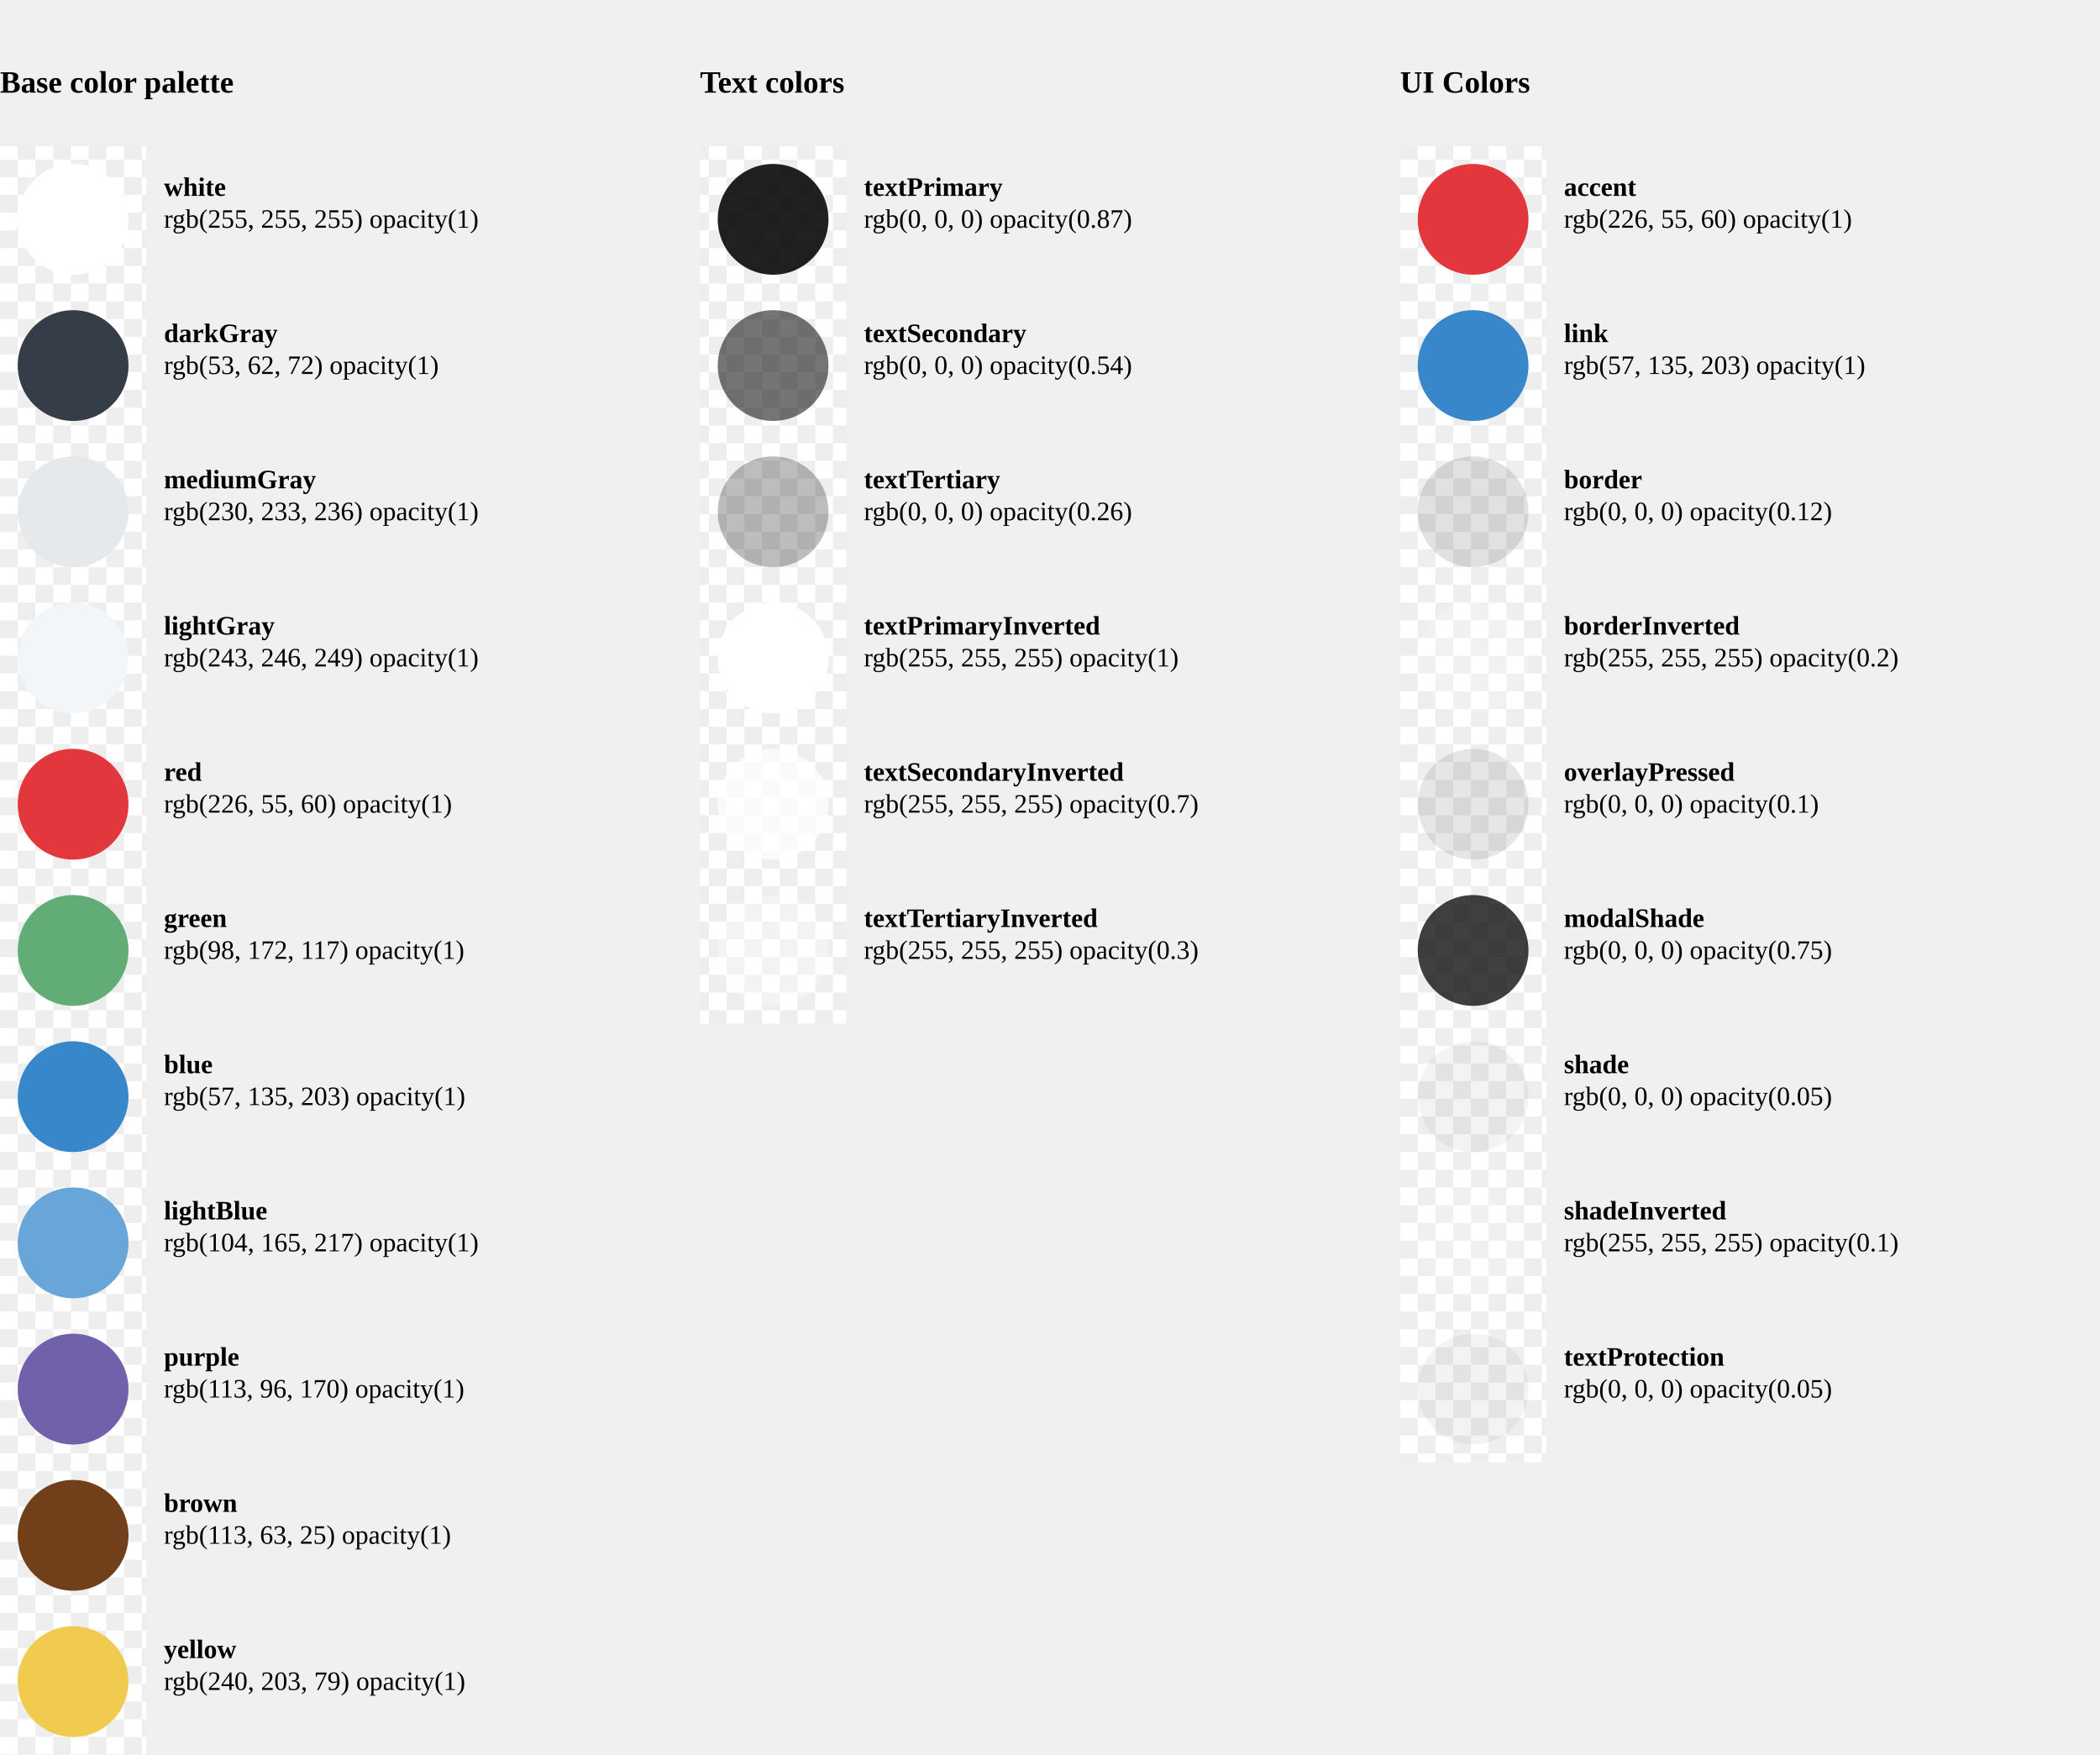
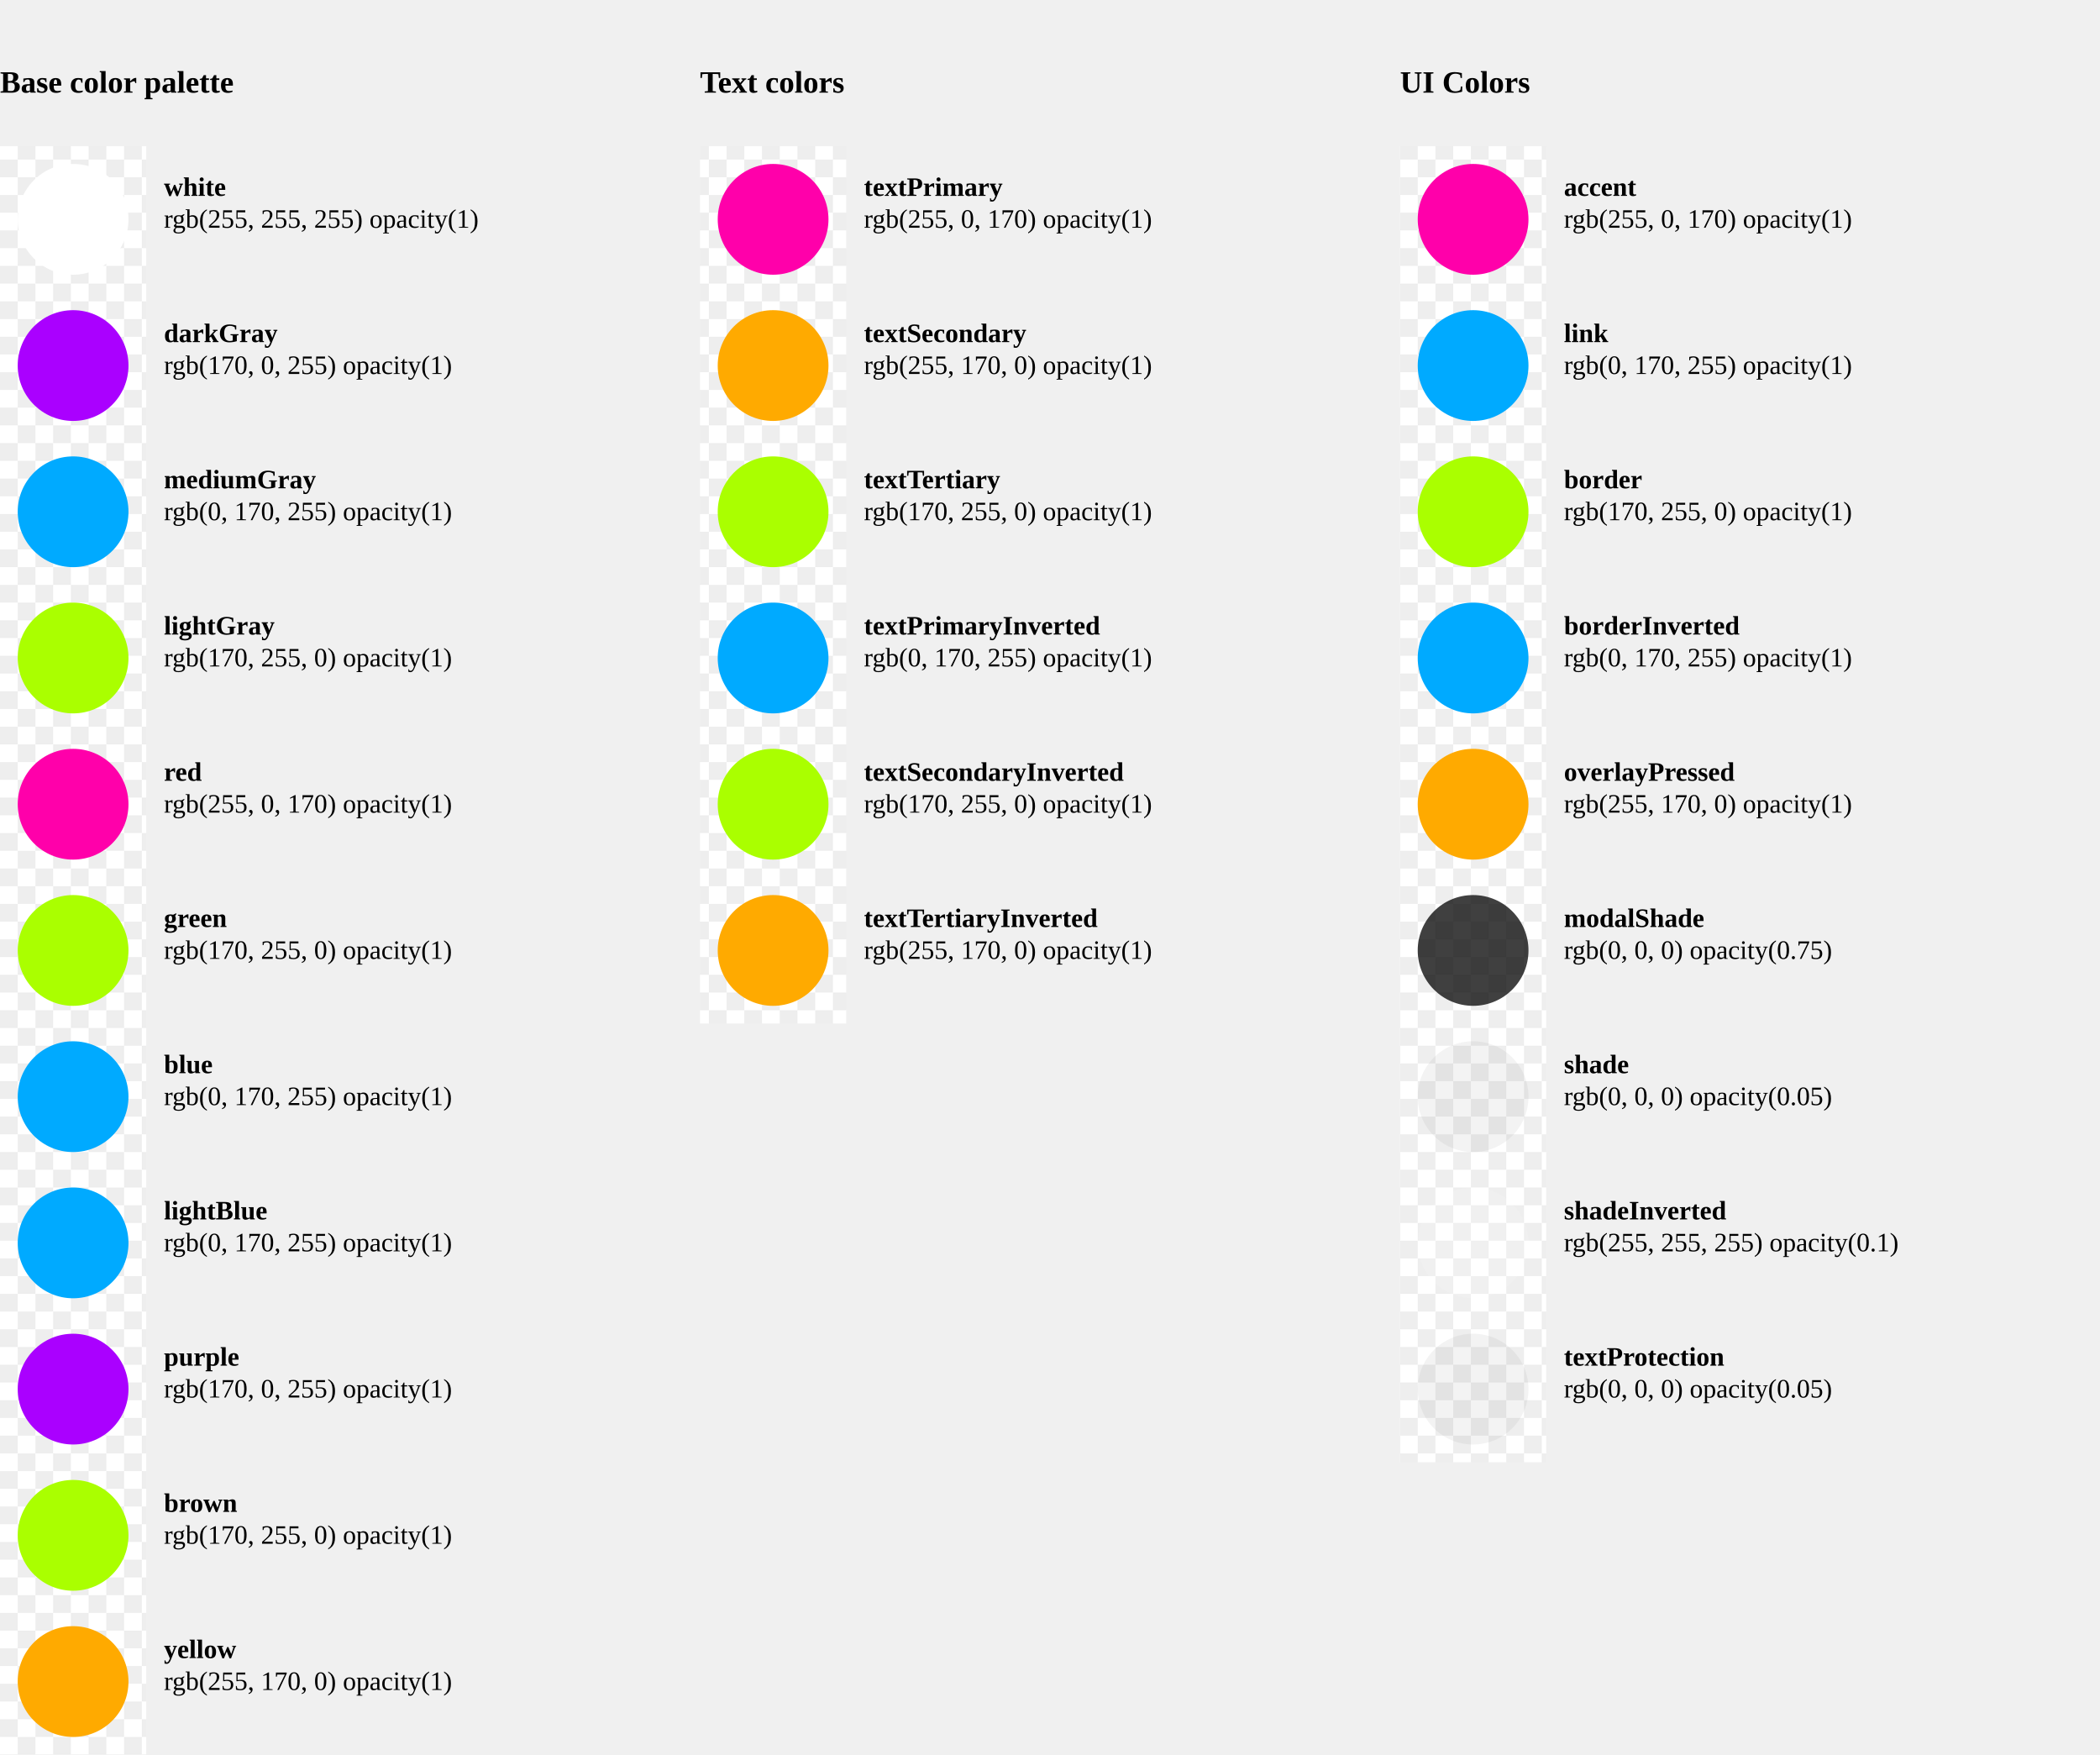
<svg xmlns="http://www.w3.org/2000/svg" version="1.1" id="Meetup_Swatches" x="0px" y="0px" width="948" height="792" viewBox="0 0 948 792" xml:space="preserve">
  <defs>
    <pattern id="dark_grid" width="16" height="16" patternUnits="userSpaceOnUse">
      <rect fill="#111" x="0" y="0" width="8" height="8" />
      <rect fill="#222" x="8" y="0" width="8" height="8" />
      <rect fill="#222" x="0" y="8" width="8" height="8" />
      <rect fill="#111" x="8" y="8" width="8" height="8" />
    </pattern>
    <pattern id="light_grid" width="16" height="16" patternUnits="userSpaceOnUse">
      <rect fill="#fff" x="0" y="0" width="8" height="8" />
      <rect fill="#eee" x="8" y="0" width="8" height="8" />
      <rect fill="#eee" x="0" y="8" width="8" height="8" />
      <rect fill="#fff" x="8" y="8" width="8" height="8" />
    </pattern>
  </defs>
  <text x="0" y="25" font-size="14">
    <tspan x="0" dy="1.2em" font-weight="bold">Base color palette</tspan>
    <tspan x="0" dy="1.2em" />
  </text>
  <rect fill="url(#light_grid)" x="0" y="66" width="66" height="726" />
  <circle cx="33" cy="99" r="25" fill="rgb(255, 255, 255)" opacity="1" />
  <text x="74" y="74" font-size="12">
    <tspan x="74" dy="1.2em" font-weight="bold">white</tspan>
    <tspan x="74" dy="1.2em">rgb(255, 255, 255) opacity(1)</tspan>
  </text>
-   <circle cx="33" cy="165" r="25" fill="rgb(53, 62, 72)" opacity="1" />
+   <circle cx="33" cy="165" r="25" fill="rgb(170, 0, 255)" opacity="1" />
  <text x="74" y="140" font-size="12">
    <tspan x="74" dy="1.2em" font-weight="bold">darkGray</tspan>
-     <tspan x="74" dy="1.2em">rgb(53, 62, 72) opacity(1)</tspan>
+     <tspan x="74" dy="1.2em">rgb(170, 0, 255) opacity(1)</tspan>
  </text>
-   <circle cx="33" cy="231" r="25" fill="rgb(230, 233, 236)" opacity="1" />
+   <circle cx="33" cy="231" r="25" fill="rgb(0, 170, 255)" opacity="1" />
  <text x="74" y="206" font-size="12">
    <tspan x="74" dy="1.2em" font-weight="bold">mediumGray</tspan>
-     <tspan x="74" dy="1.2em">rgb(230, 233, 236) opacity(1)</tspan>
+     <tspan x="74" dy="1.2em">rgb(0, 170, 255) opacity(1)</tspan>
  </text>
-   <circle cx="33" cy="297" r="25" fill="rgb(243, 246, 249)" opacity="1" />
+   <circle cx="33" cy="297" r="25" fill="rgb(170, 255, 0)" opacity="1" />
  <text x="74" y="272" font-size="12">
    <tspan x="74" dy="1.2em" font-weight="bold">lightGray</tspan>
-     <tspan x="74" dy="1.2em">rgb(243, 246, 249) opacity(1)</tspan>
+     <tspan x="74" dy="1.2em">rgb(170, 255, 0) opacity(1)</tspan>
  </text>
-   <circle cx="33" cy="363" r="25" fill="rgb(226, 55, 60)" opacity="1" />
+   <circle cx="33" cy="363" r="25" fill="rgb(255, 0, 170)" opacity="1" />
  <text x="74" y="338" font-size="12">
    <tspan x="74" dy="1.2em" font-weight="bold">red</tspan>
-     <tspan x="74" dy="1.2em">rgb(226, 55, 60) opacity(1)</tspan>
+     <tspan x="74" dy="1.2em">rgb(255, 0, 170) opacity(1)</tspan>
  </text>
-   <circle cx="33" cy="429" r="25" fill="rgb(98, 172, 117)" opacity="1" />
+   <circle cx="33" cy="429" r="25" fill="rgb(170, 255, 0)" opacity="1" />
  <text x="74" y="404" font-size="12">
    <tspan x="74" dy="1.2em" font-weight="bold">green</tspan>
-     <tspan x="74" dy="1.2em">rgb(98, 172, 117) opacity(1)</tspan>
+     <tspan x="74" dy="1.2em">rgb(170, 255, 0) opacity(1)</tspan>
  </text>
-   <circle cx="33" cy="495" r="25" fill="rgb(57, 135, 203)" opacity="1" />
+   <circle cx="33" cy="495" r="25" fill="rgb(0, 170, 255)" opacity="1" />
  <text x="74" y="470" font-size="12">
    <tspan x="74" dy="1.2em" font-weight="bold">blue</tspan>
-     <tspan x="74" dy="1.2em">rgb(57, 135, 203) opacity(1)</tspan>
+     <tspan x="74" dy="1.2em">rgb(0, 170, 255) opacity(1)</tspan>
  </text>
-   <circle cx="33" cy="561" r="25" fill="rgb(104, 165, 217)" opacity="1" />
+   <circle cx="33" cy="561" r="25" fill="rgb(0, 170, 255)" opacity="1" />
  <text x="74" y="536" font-size="12">
    <tspan x="74" dy="1.2em" font-weight="bold">lightBlue</tspan>
-     <tspan x="74" dy="1.2em">rgb(104, 165, 217) opacity(1)</tspan>
+     <tspan x="74" dy="1.2em">rgb(0, 170, 255) opacity(1)</tspan>
  </text>
-   <circle cx="33" cy="627" r="25" fill="rgb(113, 96, 170)" opacity="1" />
+   <circle cx="33" cy="627" r="25" fill="rgb(170, 0, 255)" opacity="1" />
  <text x="74" y="602" font-size="12">
    <tspan x="74" dy="1.2em" font-weight="bold">purple</tspan>
-     <tspan x="74" dy="1.2em">rgb(113, 96, 170) opacity(1)</tspan>
+     <tspan x="74" dy="1.2em">rgb(170, 0, 255) opacity(1)</tspan>
  </text>
-   <circle cx="33" cy="693" r="25" fill="rgb(113, 63, 25)" opacity="1" />
+   <circle cx="33" cy="693" r="25" fill="rgb(170, 255, 0)" opacity="1" />
  <text x="74" y="668" font-size="12">
    <tspan x="74" dy="1.2em" font-weight="bold">brown</tspan>
-     <tspan x="74" dy="1.2em">rgb(113, 63, 25) opacity(1)</tspan>
+     <tspan x="74" dy="1.2em">rgb(170, 255, 0) opacity(1)</tspan>
  </text>
-   <circle cx="33" cy="759" r="25" fill="rgb(240, 203, 79)" opacity="1" />
+   <circle cx="33" cy="759" r="25" fill="rgb(255, 170, 0)" opacity="1" />
  <text x="74" y="734" font-size="12">
    <tspan x="74" dy="1.2em" font-weight="bold">yellow</tspan>
-     <tspan x="74" dy="1.2em">rgb(240, 203, 79) opacity(1)</tspan>
+     <tspan x="74" dy="1.2em">rgb(255, 170, 0) opacity(1)</tspan>
  </text>
  <text x="316" y="25" font-size="14">
    <tspan x="316" dy="1.2em" font-weight="bold">Text colors</tspan>
    <tspan x="316" dy="1.2em" />
  </text>
  <rect fill="url(#light_grid)" x="316" y="66" width="66" height="396" />
-   <circle cx="349" cy="99" r="25" fill="rgb(0, 0, 0)" opacity="0.87" />
+   <circle cx="349" cy="99" r="25" fill="rgb(255, 0, 170)" opacity="1" />
  <text x="390" y="74" font-size="12">
    <tspan x="390" dy="1.2em" font-weight="bold">textPrimary</tspan>
-     <tspan x="390" dy="1.2em">rgb(0, 0, 0) opacity(0.87)</tspan>
+     <tspan x="390" dy="1.2em">rgb(255, 0, 170) opacity(1)</tspan>
  </text>
-   <circle cx="349" cy="165" r="25" fill="rgb(0, 0, 0)" opacity="0.54" />
+   <circle cx="349" cy="165" r="25" fill="rgb(255, 170, 0)" opacity="1" />
  <text x="390" y="140" font-size="12">
    <tspan x="390" dy="1.2em" font-weight="bold">textSecondary</tspan>
-     <tspan x="390" dy="1.2em">rgb(0, 0, 0) opacity(0.54)</tspan>
+     <tspan x="390" dy="1.2em">rgb(255, 170, 0) opacity(1)</tspan>
  </text>
-   <circle cx="349" cy="231" r="25" fill="rgb(0, 0, 0)" opacity="0.26" />
+   <circle cx="349" cy="231" r="25" fill="rgb(170, 255, 0)" opacity="1" />
  <text x="390" y="206" font-size="12">
    <tspan x="390" dy="1.2em" font-weight="bold">textTertiary</tspan>
-     <tspan x="390" dy="1.2em">rgb(0, 0, 0) opacity(0.26)</tspan>
+     <tspan x="390" dy="1.2em">rgb(170, 255, 0) opacity(1)</tspan>
  </text>
-   <circle cx="349" cy="297" r="25" fill="rgb(255, 255, 255)" opacity="1" />
+   <circle cx="349" cy="297" r="25" fill="rgb(0, 170, 255)" opacity="1" />
  <text x="390" y="272" font-size="12">
    <tspan x="390" dy="1.2em" font-weight="bold">textPrimaryInverted</tspan>
-     <tspan x="390" dy="1.2em">rgb(255, 255, 255) opacity(1)</tspan>
+     <tspan x="390" dy="1.2em">rgb(0, 170, 255) opacity(1)</tspan>
  </text>
-   <circle cx="349" cy="363" r="25" fill="rgb(255, 255, 255)" opacity="0.7" />
+   <circle cx="349" cy="363" r="25" fill="rgb(170, 255, 0)" opacity="1" />
  <text x="390" y="338" font-size="12">
    <tspan x="390" dy="1.2em" font-weight="bold">textSecondaryInverted</tspan>
-     <tspan x="390" dy="1.2em">rgb(255, 255, 255) opacity(0.7)</tspan>
+     <tspan x="390" dy="1.2em">rgb(170, 255, 0) opacity(1)</tspan>
  </text>
-   <circle cx="349" cy="429" r="25" fill="rgb(255, 255, 255)" opacity="0.3" />
+   <circle cx="349" cy="429" r="25" fill="rgb(255, 170, 0)" opacity="1" />
  <text x="390" y="404" font-size="12">
    <tspan x="390" dy="1.2em" font-weight="bold">textTertiaryInverted</tspan>
-     <tspan x="390" dy="1.2em">rgb(255, 255, 255) opacity(0.3)</tspan>
+     <tspan x="390" dy="1.2em">rgb(255, 170, 0) opacity(1)</tspan>
  </text>
  <text x="632" y="25" font-size="14">
    <tspan x="632" dy="1.2em" font-weight="bold">UI Colors</tspan>
    <tspan x="632" dy="1.2em" />
  </text>
  <rect fill="url(#light_grid)" x="632" y="66" width="66" height="594" />
-   <circle cx="665" cy="99" r="25" fill="rgb(226, 55, 60)" opacity="1" />
+   <circle cx="665" cy="99" r="25" fill="rgb(255, 0, 170)" opacity="1" />
  <text x="706" y="74" font-size="12">
    <tspan x="706" dy="1.2em" font-weight="bold">accent</tspan>
-     <tspan x="706" dy="1.2em">rgb(226, 55, 60) opacity(1)</tspan>
+     <tspan x="706" dy="1.2em">rgb(255, 0, 170) opacity(1)</tspan>
  </text>
-   <circle cx="665" cy="165" r="25" fill="rgb(57, 135, 203)" opacity="1" />
+   <circle cx="665" cy="165" r="25" fill="rgb(0, 170, 255)" opacity="1" />
  <text x="706" y="140" font-size="12">
    <tspan x="706" dy="1.2em" font-weight="bold">link</tspan>
-     <tspan x="706" dy="1.2em">rgb(57, 135, 203) opacity(1)</tspan>
+     <tspan x="706" dy="1.2em">rgb(0, 170, 255) opacity(1)</tspan>
  </text>
-   <circle cx="665" cy="231" r="25" fill="rgb(0, 0, 0)" opacity="0.12" />
+   <circle cx="665" cy="231" r="25" fill="rgb(170, 255, 0)" opacity="1" />
  <text x="706" y="206" font-size="12">
    <tspan x="706" dy="1.2em" font-weight="bold">border</tspan>
-     <tspan x="706" dy="1.2em">rgb(0, 0, 0) opacity(0.12)</tspan>
+     <tspan x="706" dy="1.2em">rgb(170, 255, 0) opacity(1)</tspan>
  </text>
-   <circle cx="665" cy="297" r="25" fill="rgb(255, 255, 255)" opacity="0.2" />
+   <circle cx="665" cy="297" r="25" fill="rgb(0, 170, 255)" opacity="1" />
  <text x="706" y="272" font-size="12">
    <tspan x="706" dy="1.2em" font-weight="bold">borderInverted</tspan>
-     <tspan x="706" dy="1.2em">rgb(255, 255, 255) opacity(0.2)</tspan>
+     <tspan x="706" dy="1.2em">rgb(0, 170, 255) opacity(1)</tspan>
  </text>
-   <circle cx="665" cy="363" r="25" fill="rgb(0, 0, 0)" opacity="0.1" />
+   <circle cx="665" cy="363" r="25" fill="rgb(255, 170, 0)" opacity="1" />
  <text x="706" y="338" font-size="12">
    <tspan x="706" dy="1.2em" font-weight="bold">overlayPressed</tspan>
-     <tspan x="706" dy="1.2em">rgb(0, 0, 0) opacity(0.1)</tspan>
+     <tspan x="706" dy="1.2em">rgb(255, 170, 0) opacity(1)</tspan>
  </text>
  <circle cx="665" cy="429" r="25" fill="rgb(0, 0, 0)" opacity="0.75" />
  <text x="706" y="404" font-size="12">
    <tspan x="706" dy="1.2em" font-weight="bold">modalShade</tspan>
    <tspan x="706" dy="1.2em">rgb(0, 0, 0) opacity(0.75)</tspan>
  </text>
  <circle cx="665" cy="495" r="25" fill="rgb(0, 0, 0)" opacity="0.05" />
  <text x="706" y="470" font-size="12">
    <tspan x="706" dy="1.2em" font-weight="bold">shade</tspan>
    <tspan x="706" dy="1.2em">rgb(0, 0, 0) opacity(0.05)</tspan>
  </text>
  <circle cx="665" cy="561" r="25" fill="rgb(255, 255, 255)" opacity="0.1" />
  <text x="706" y="536" font-size="12">
    <tspan x="706" dy="1.2em" font-weight="bold">shadeInverted</tspan>
    <tspan x="706" dy="1.2em">rgb(255, 255, 255) opacity(0.1)</tspan>
  </text>
  <circle cx="665" cy="627" r="25" fill="rgb(0, 0, 0)" opacity="0.05" />
  <text x="706" y="602" font-size="12">
    <tspan x="706" dy="1.2em" font-weight="bold">textProtection</tspan>
    <tspan x="706" dy="1.2em">rgb(0, 0, 0) opacity(0.05)</tspan>
  </text>
  <text x="948" y="25" font-size="14">
    <tspan x="948" dy="1.2em" font-weight="bold">Background colors</tspan>
    <tspan x="948" dy="1.2em" />
  </text>
  <rect fill="url(#light_grid)" x="948" y="66" width="66" height="264" />
  <circle cx="981" cy="99" r="25" fill="rgb(255, 255, 255)" opacity="1" />
  <text x="1022" y="74" font-size="12">
    <tspan x="1022" dy="1.2em" font-weight="bold">contentBG</tspan>
    <tspan x="1022" dy="1.2em">rgb(255, 255, 255) opacity(1)</tspan>
  </text>
-   <circle cx="981" cy="165" r="25" fill="rgb(53, 62, 72)" opacity="1" />
+   <circle cx="981" cy="165" r="25" fill="rgb(170, 0, 255)" opacity="1" />
  <text x="1022" y="140" font-size="12">
    <tspan x="1022" dy="1.2em" font-weight="bold">contentBGInverted</tspan>
-     <tspan x="1022" dy="1.2em">rgb(53, 62, 72) opacity(1)</tspan>
+     <tspan x="1022" dy="1.2em">rgb(170, 0, 255) opacity(1)</tspan>
  </text>
-   <circle cx="981" cy="231" r="25" fill="rgb(230, 233, 236)" opacity="1" />
+   <circle cx="981" cy="231" r="25" fill="rgb(170, 0, 255)" opacity="1" />
  <text x="1022" y="206" font-size="12">
    <tspan x="1022" dy="1.2em" font-weight="bold">collectionBGDark</tspan>
-     <tspan x="1022" dy="1.2em">rgb(230, 233, 236) opacity(1)</tspan>
+     <tspan x="1022" dy="1.2em">rgb(170, 0, 255) opacity(1)</tspan>
  </text>
  <circle cx="981" cy="297" r="25" fill="rgb(243, 246, 249)" opacity="1" />
  <text x="1022" y="272" font-size="12">
    <tspan x="1022" dy="1.2em" font-weight="bold">collectionBGLight</tspan>
    <tspan x="1022" dy="1.2em">rgb(243, 246, 249) opacity(1)</tspan>
  </text>
</svg>
